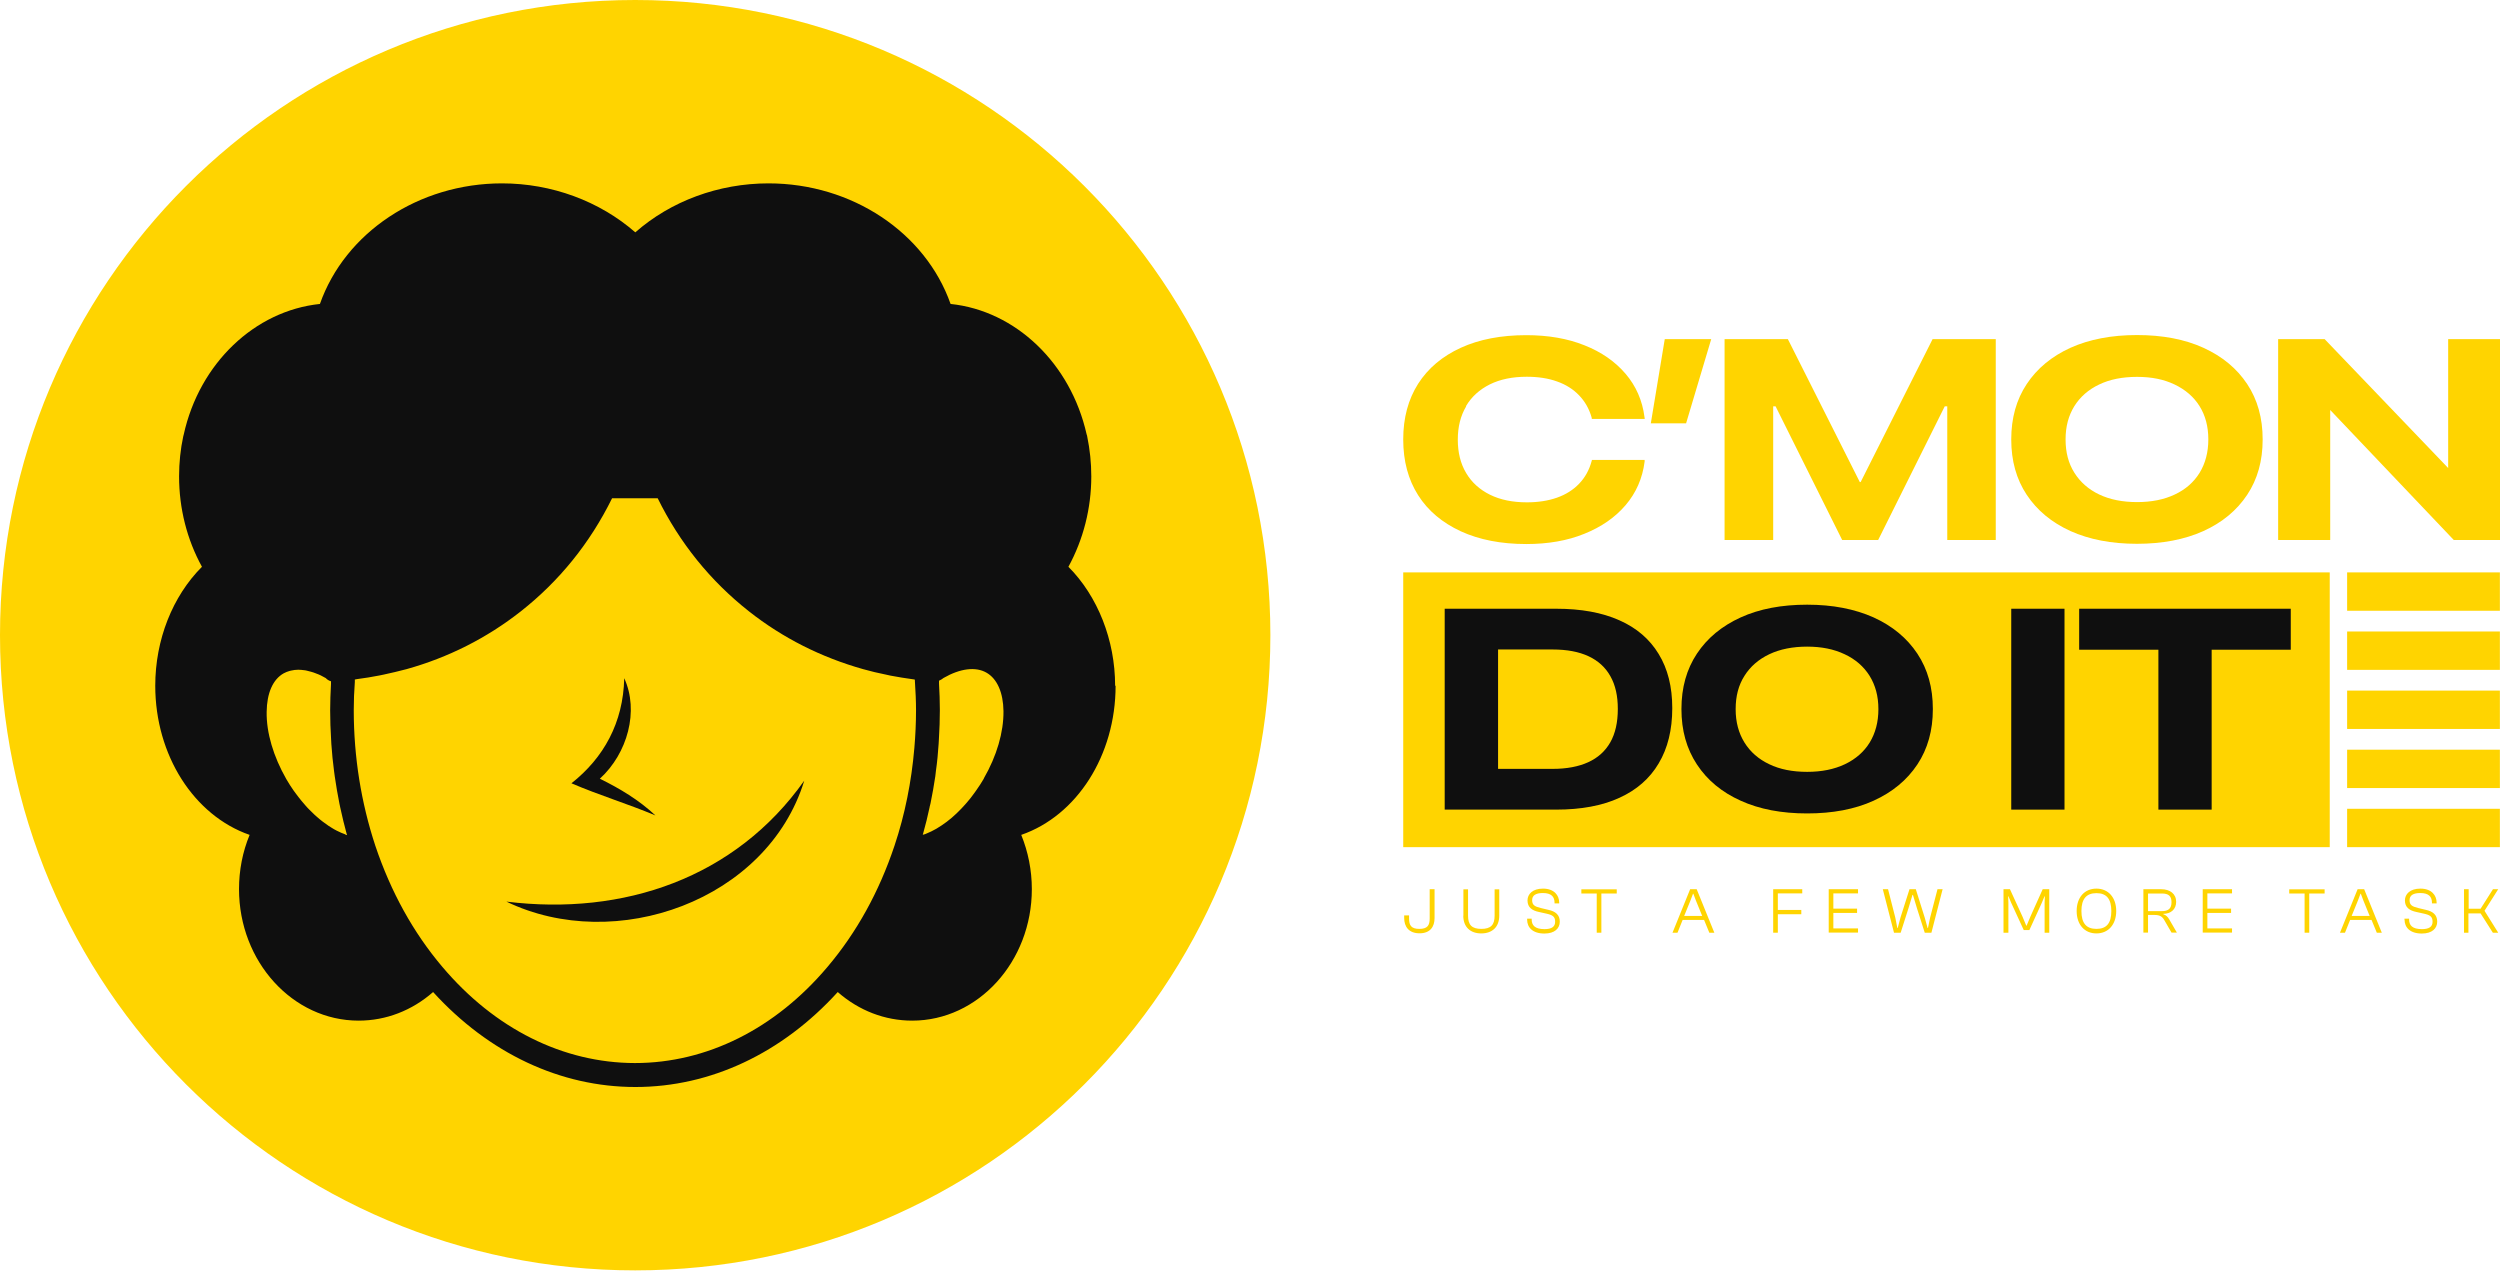
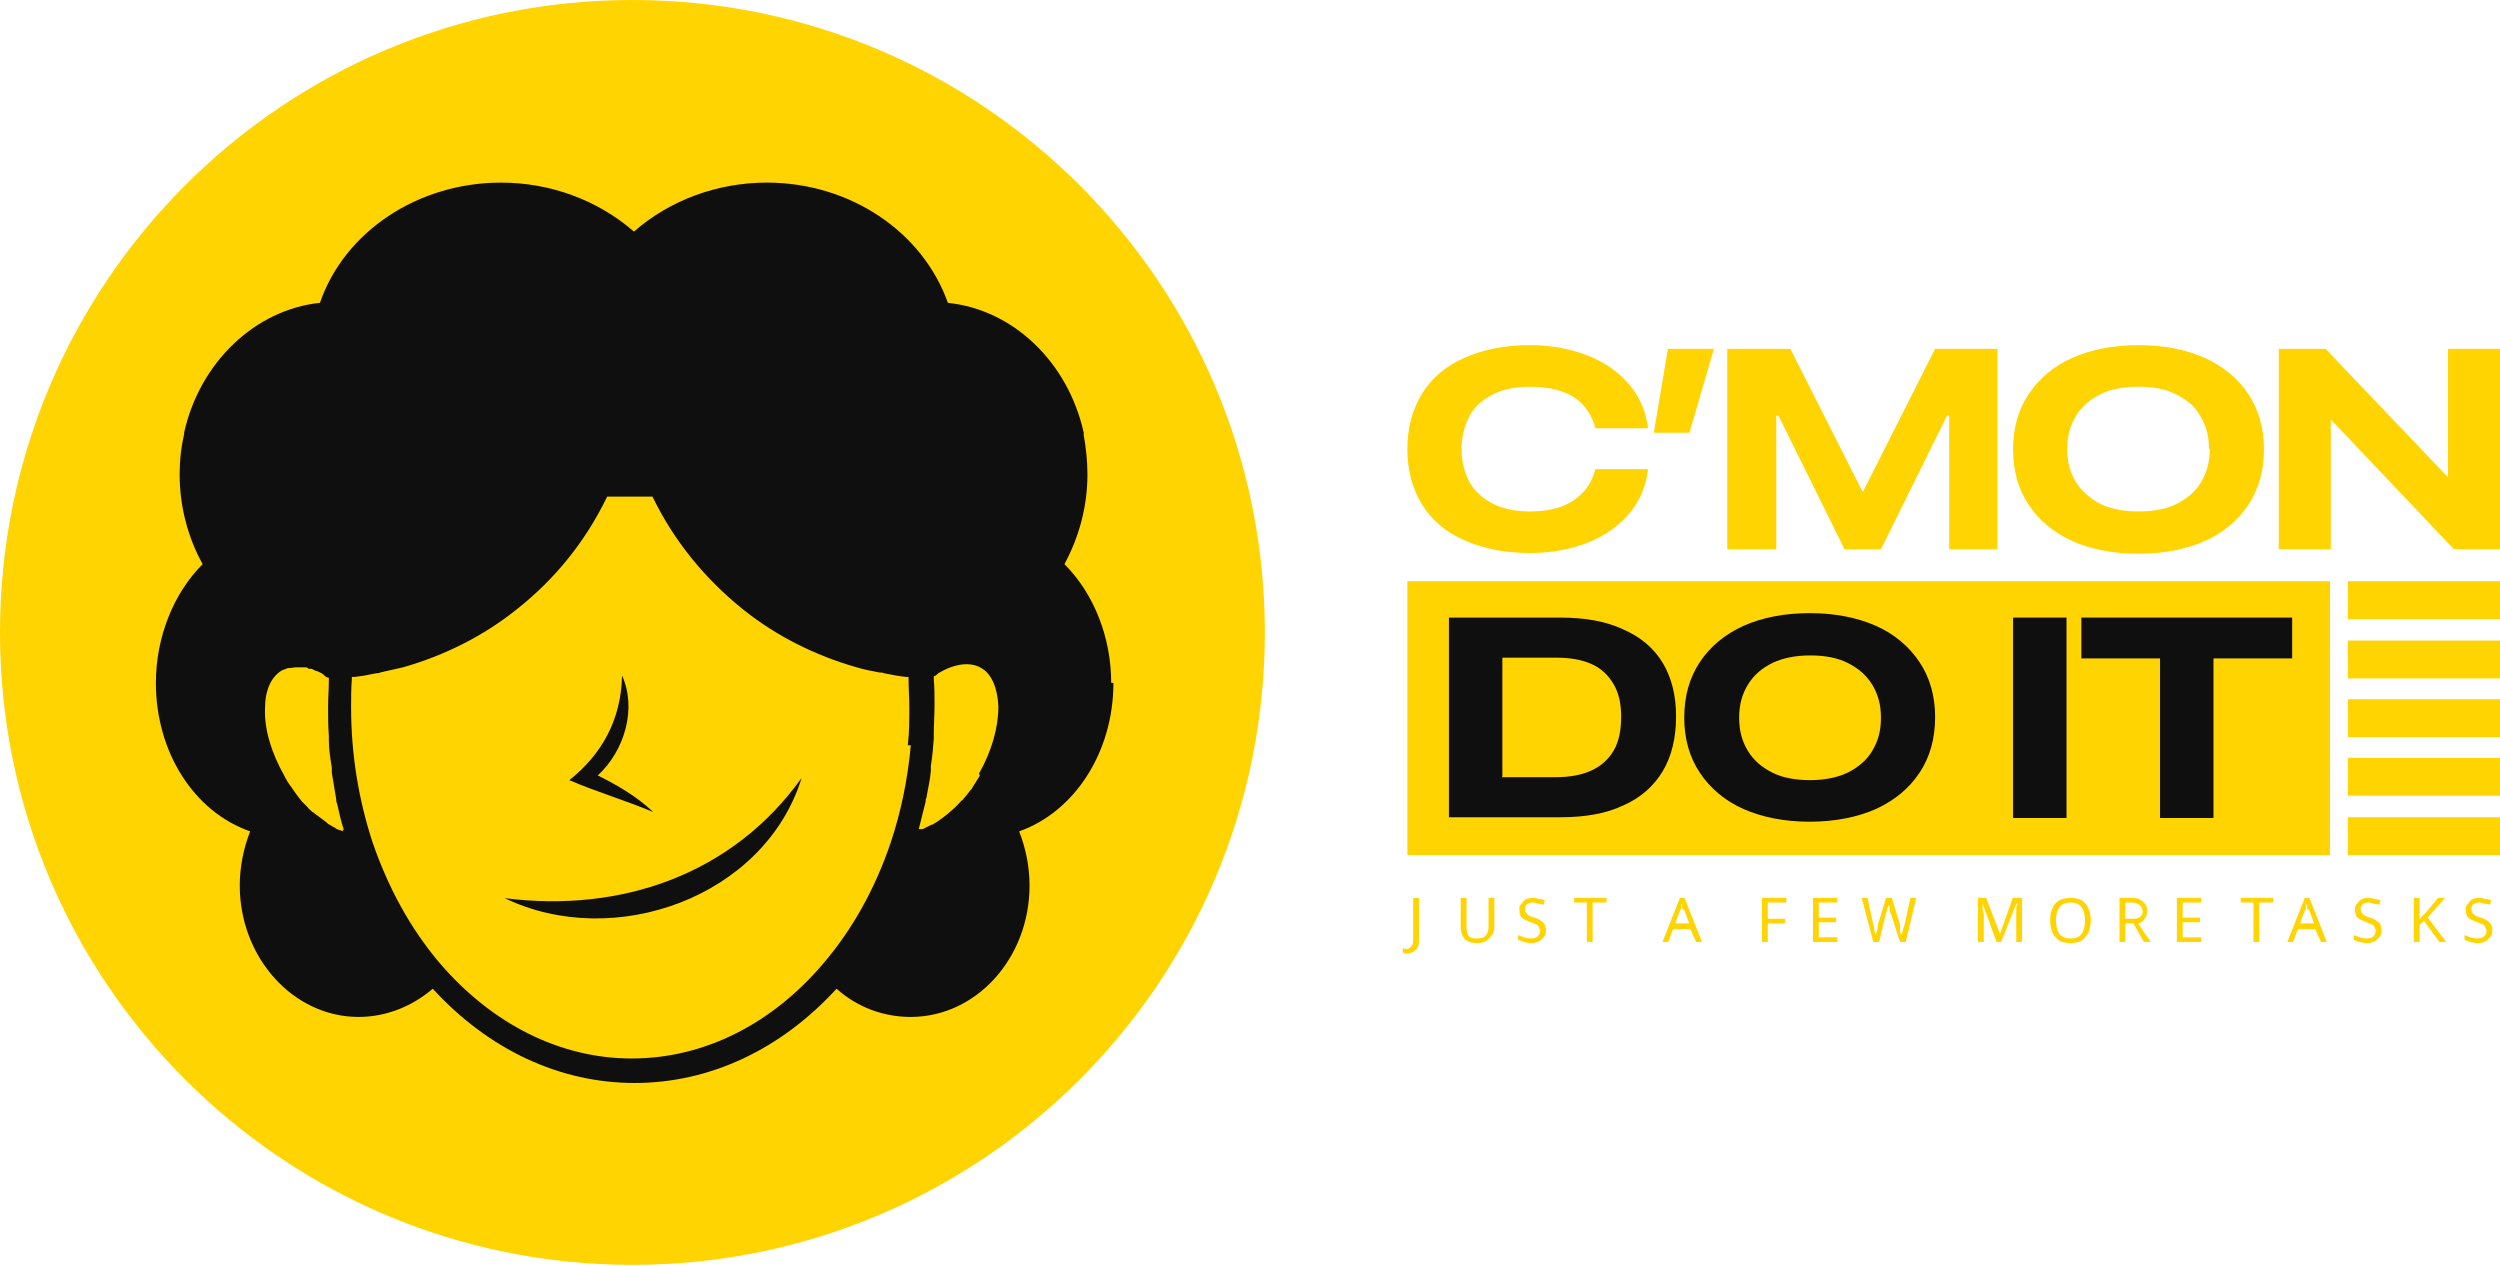
- <svg xmlns="http://www.w3.org/2000/svg" id="Layer_2" data-name="Layer 2" viewBox="0 0 209.82 106.62">
+ <svg xmlns="http://www.w3.org/2000/svg" id="Layer_2" data-name="Layer 2" viewBox="0 0 33.68 17.05">
  <defs>
    <style>
-       .cls-1 {
+       .cls-1, .cls-2 {
        fill: #ffd400;
      }

+       .cls-3 {
+         letter-spacing: .32em;
+       }
+ 
+       .cls-4 {
+         letter-spacing: .32em;
+       }
+ 
+       .cls-5 {
+         letter-spacing: .3em;
+       }
+ 
+       .cls-6 {
+         letter-spacing: .29em;
+       }
+ 
+       .cls-7 {
+         letter-spacing: .29em;
+       }
+ 
+       .cls-8 {
+         letter-spacing: .29em;
+       }
+ 
      .cls-2 {
+         font-family: Manrope-Regular, Manrope;
+         font-size: .82px;
+       }
+ 
+       .cls-9 {
        fill: #0f0f0f;
      }
    </style>
  </defs>
  <g id="Layer_1-2" data-name="Layer 1">
    <g>
-       <circle class="cls-1" cx="53.31" cy="53.31" r="53.31" />
-       <path class="cls-2" d="M93.61,57.55h-.02c0-3.83-1.46-7.51-3.92-9.98,1.25-2.29,1.92-4.9,1.92-7.59,0-1.14-.12-2.27-.34-3.33,0-.07-.03-.13-.05-.19-1.34-5.97-5.96-10.38-11.42-10.95-2.11-5.99-8.28-10.12-15.28-10.12-4.19,0-8.2,1.49-11.18,4.11-3-2.62-7.02-4.11-11.19-4.11-7,0-13.17,4.13-15.28,10.12-5.47.57-10.11,4.98-11.43,10.96-.02.05-.03.11-.04.15-.23,1.07-.35,2.21-.35,3.36,0,2.69.66,5.3,1.92,7.59-2.47,2.47-3.92,6.13-3.92,9.98,0,5.85,3.26,10.9,7.92,12.52-.59,1.43-.89,2.97-.89,4.55,0,6.09,4.51,11.04,10.04,11.04,2.3,0,4.48-.85,6.25-2.4,4.68,5.14,10.68,7.97,16.98,7.97s12.31-2.83,16.98-7.97c1.78,1.56,3.96,2.4,6.25,2.4,5.53,0,10.04-4.95,10.04-11.04,0-1.58-.31-3.13-.89-4.55,4.66-1.61,7.92-6.66,7.92-12.52ZM28.99,70.03c-.12-.04-.24-.09-.36-.14-.13-.06-.25-.12-.38-.18-.14-.07-.28-.15-.42-.24-.09-.05-.18-.12-.27-.17-.32-.22-.66-.47-.98-.76-.06-.05-.12-.1-.17-.15-.14-.13-.29-.28-.43-.42-.11-.11-.22-.22-.32-.34-.12-.13-.24-.27-.35-.41-.13-.16-.27-.33-.4-.51-.09-.12-.18-.23-.26-.35-.22-.31-.42-.63-.62-.97-1.08-1.89-1.68-3.89-1.65-5.65.02-1.57.52-2.72,1.43-3.23.16-.09.33-.15.5-.2.04-.01.09-.02.13-.03.18-.04.37-.07.57-.07h.05c.15,0,.31.02.48.04.06,0,.12.02.18.03.13.03.26.06.39.1.07.02.13.04.2.06.14.05.28.1.42.16.06.03.12.05.18.08.14.07.29.15.43.23.12.13.27.22.44.27v.23c-.04.73-.07,1.47-.07,2.21,0,.82.03,1.64.08,2.45,0,.13.01.25.02.38.05.77.13,1.54.23,2.3.02.15.04.29.06.44.11.76.24,1.52.39,2.27.02.11.05.22.07.33.16.74.34,1.49.54,2.22h.01s.02.05.02.08c-.05-.02-.09-.02-.14-.04ZM76.74,62.78c-.24,2.82-.79,5.58-1.67,8.21-1.29,3.86-3.18,7.28-5.62,10.16-4.39,5.2-10.13,8.07-16.17,8.07h.01c-6.03-.01-11.77-2.87-16.17-8.08-2.44-2.88-4.32-6.29-5.62-10.16-1.19-3.61-1.81-7.45-1.81-11.38,0-.79.03-1.57.09-2.36,0-.07,0-.14,0-.21.05,0,.1-.02.16-.03.65-.08,1.28-.19,1.91-.31.11-.02.23-.05.34-.07.65-.14,1.29-.29,1.93-.46,3.51-.98,6.74-2.61,9.59-4.85,3.24-2.55,5.81-5.74,7.66-9.49h3.83c1.84,3.74,4.42,6.94,7.66,9.49,2.84,2.24,6.07,3.86,9.58,4.85.63.18,1.27.33,1.92.46.12.03.24.05.36.08.62.12,1.25.22,1.9.31.06,0,.11.02.16.03,0,.07,0,.14.01.21.05.78.09,1.56.09,2.36,0,1.06-.05,2.13-.14,3.17ZM82.57,65.35c-.2.34-.41.67-.64.99-.06.09-.12.17-.18.25-.17.24-.35.47-.54.69-.06.07-.12.14-.18.21-.22.25-.45.49-.68.71-.02.02-.04.04-.07.07-.54.52-1.1.93-1.67,1.27-.03.02-.06.03-.09.05-.24.14-.48.25-.72.35-.05.02-.09.04-.14.06-.07.03-.14.04-.21.06,0-.04.01-.05.02-.08.21-.73.39-1.49.55-2.23v-.02c.03-.11.06-.21.08-.32.15-.75.29-1.51.4-2.27.01-.15.03-.29.05-.44.11-.76.18-1.53.23-2.3,0-.12.02-.25.02-.37.05-.81.08-1.63.08-2.45,0-.75-.03-1.48-.07-2.2v-.25s.02,0,.02-.01c.13-.06.26-.13.36-.22,1.39-.8,2.7-.97,3.61-.44.89.51,1.4,1.67,1.42,3.22.02,1.76-.56,3.76-1.65,5.65Z" />
-       <path class="cls-2" d="M42.5,75.67c9.84,1.22,19.23-1.99,25-10.15-3.1,10.08-15.85,14.57-25,10.15h0Z" />
-       <path class="cls-2" d="M50.35,65.35c2.32-2.12,3.3-5.69,2.04-8.43-.08,3.74-1.73,6.69-4.43,8.82,2.32,1,4.7,1.71,7.05,2.7-1.37-1.29-2.99-2.26-4.66-3.08Z" />
-       <rect class="cls-1" x="117.77" y="48.04" width="77.76" height="23.06" />
-       <rect class="cls-1" x="196.99" y="48.04" width="12.82" height="3.22" />
-       <rect class="cls-1" x="196.99" y="53" width="12.82" height="3.22" />
-       <rect class="cls-1" x="196.99" y="57.96" width="12.82" height="3.22" />
-       <rect class="cls-1" x="196.99" y="62.92" width="12.82" height="3.22" />
-       <rect class="cls-1" x="196.99" y="67.88" width="12.82" height="3.22" />
-       <path class="cls-1" d="M123.04,34.08c.47-.79,1.14-1.39,2-1.82.87-.43,1.9-.64,3.1-.64.96,0,1.81.13,2.55.4.74.26,1.35.65,1.84,1.16.49.51.84,1.12,1.05,1.85l.02.13h4.44l-.02-.15c-.18-1.4-.71-2.61-1.59-3.64-.88-1.03-2.03-1.83-3.45-2.39-1.42-.57-3.05-.85-4.88-.85-2.12,0-3.95.35-5.5,1.06-1.55.71-2.74,1.71-3.58,3.02-.83,1.31-1.25,2.86-1.25,4.67h0c0,1.82.42,3.37,1.25,4.68.83,1.31,2.03,2.31,3.58,3.03,1.55.71,3.38,1.07,5.5,1.07,1.82,0,3.45-.28,4.87-.86,1.42-.57,2.58-1.37,3.46-2.4.88-1.03,1.42-2.25,1.6-3.66v-.14s-4.42,0-4.42,0l-.03.11c-.2.74-.55,1.37-1.05,1.89-.5.52-1.12.91-1.86,1.17-.74.26-1.58.39-2.52.39-1.2,0-2.23-.21-3.1-.64s-1.54-1.04-2-1.82c-.47-.79-.7-1.72-.7-2.8h0c0-1.08.23-2,.7-2.79Z" />
-       <polygon class="cls-1" points="138.55 35.53 141.51 35.53 143.62 28.46 139.72 28.46 138.55 35.53" />
-       <polygon class="cls-1" points="156.16 40.46 156.09 40.46 150.05 28.46 144.74 28.46 144.74 45.32 148.82 45.32 148.82 34.1 149.02 34.1 154.61 45.32 157.63 45.32 163.22 34.1 163.43 34.1 163.43 45.32 167.5 45.32 167.5 28.46 162.2 28.46 156.16 40.46" />
-       <path class="cls-1" d="M184.93,29.19c-1.58-.72-3.44-1.07-5.58-1.07s-4,.36-5.58,1.07c-1.58.72-2.8,1.73-3.67,3.04-.87,1.31-1.3,2.86-1.3,4.64v.02c0,1.78.43,3.33,1.3,4.64.87,1.31,2.09,2.32,3.67,3.04,1.58.71,3.44,1.07,5.58,1.07s4-.36,5.58-1.07c1.58-.72,2.8-1.73,3.67-3.04s1.3-2.85,1.3-4.64v-.02c0-1.78-.43-3.33-1.3-4.64-.87-1.31-2.09-2.32-3.67-3.04ZM185.34,36.89c0,1.07-.25,2-.73,2.79-.49.79-1.18,1.4-2.08,1.82-.9.43-1.96.64-3.17.64s-2.28-.21-3.18-.64c-.9-.43-1.59-1.04-2.08-1.82-.5-.79-.74-1.72-.74-2.79v-.02c0-1.08.25-2,.74-2.79.49-.78,1.19-1.39,2.08-1.81.89-.43,1.95-.64,3.18-.64s2.25.21,3.15.64c.9.43,1.6,1.03,2.09,1.81.49.78.74,1.71.74,2.79v.02Z" />
-       <polygon class="cls-1" points="205.47 28.46 205.47 39.28 195.1 28.46 191.2 28.46 191.2 45.32 195.57 45.32 195.57 34.41 195.57 34.41 205.94 45.32 209.82 45.32 209.82 28.46 205.47 28.46" />
-       <path class="cls-2" d="M121.25,67.95v-16.86h9.36c2.09,0,3.85.32,5.3.97,1.45.64,2.55,1.59,3.3,2.83.76,1.24,1.14,2.75,1.14,4.53v.02c0,1.81-.38,3.36-1.14,4.63-.75,1.27-1.85,2.23-3.3,2.89-1.44.66-3.21.99-5.3.99h-9.36ZM125.73,64.53h4.58c1.18,0,2.18-.19,2.99-.56s1.43-.93,1.85-1.67c.42-.74.63-1.67.63-2.79v-.02c0-1.08-.2-1.99-.62-2.73-.41-.74-1.02-1.3-1.83-1.68-.81-.38-1.82-.57-3.02-.57h-4.58v10.04Z" />
-       <path class="cls-2" d="M151.67,68.27c-2.14,0-4-.35-5.58-1.07-1.58-.71-2.8-1.72-3.67-3.04s-1.3-2.86-1.3-4.64v-.02c0-1.78.43-3.33,1.3-4.64.87-1.31,2.09-2.32,3.67-3.04,1.58-.72,3.44-1.07,5.58-1.07s3.99.36,5.58,1.07c1.58.72,2.8,1.73,3.67,3.04.87,1.31,1.3,2.86,1.3,4.64v.02c0,1.78-.43,3.33-1.3,4.64-.87,1.31-2.09,2.32-3.67,3.04-1.58.72-3.44,1.07-5.58,1.07ZM151.67,64.78c1.21,0,2.26-.21,3.17-.64.9-.43,1.6-1.04,2.08-1.82.48-.79.73-1.72.73-2.79v-.02c0-1.08-.25-2-.74-2.79-.49-.78-1.19-1.39-2.09-1.81-.9-.43-1.95-.64-3.15-.64s-2.28.21-3.18.64c-.9.43-1.59,1.03-2.08,1.81-.5.78-.74,1.71-.74,2.79v.02c0,1.07.25,2,.74,2.79.49.79,1.19,1.4,2.08,1.82.89.43,1.95.64,3.18.64Z" />
-       <path class="cls-2" d="M168.8,67.95v-16.86h4.47v16.86h-4.47Z" />
-       <path class="cls-2" d="M181.15,67.95v-13.42h-6.65v-3.44h17.76v3.44h-6.64v13.42h-4.47Z" />
-       <path class="cls-1" d="M117.85,77.06v-.23h.41v.26c0,.57.18.87.86.87s.87-.29.87-.87v-2.46h.41v2.42c0,.72-.36,1.28-1.26,1.28s-1.29-.56-1.29-1.28Z" />
-       <path class="cls-1" d="M122.82,76.85v-2.21h.39v2.21c0,.78.32,1.11,1.12,1.11s1.11-.34,1.11-1.11v-2.21h.39v2.21c0,.95-.59,1.49-1.51,1.49s-1.51-.54-1.51-1.49Z" />
-       <path class="cls-1" d="M128.17,77.18v-.08h.38v.06c0,.5.27.82,1.08.82.6,0,.89-.2.89-.62s-.19-.56-.73-.68l-.63-.14c-.57-.12-.96-.38-.96-.97,0-.53.43-.99,1.3-.99.95,0,1.36.58,1.36,1.17v.07h-.39v-.05c0-.5-.26-.82-.98-.82-.6,0-.9.2-.9.6s.2.53.73.66l.63.15c.6.13.96.42.96.99s-.43,1-1.29,1c-1.01,0-1.45-.53-1.45-1.16Z" />
-       <path class="cls-1" d="M134.01,78.28v-3.29h-1.29v-.35h2.97v.35h-1.29v3.29h-.39Z" />
-       <path class="cls-1" d="M140.37,78.28l1.48-3.65h.55l1.48,3.65h-.42l-.44-1.07h-1.8l-.43,1.07h-.41ZM141.35,76.87h1.51l-.53-1.3-.21-.56h-.03l-.21.56-.53,1.3Z" />
-       <path class="cls-1" d="M148.82,78.28v-3.65h2.44v.35h-2.05v1.39h1.97v.36h-1.97v1.55h-.39Z" />
-       <path class="cls-1" d="M153.48,78.28v-3.65h2.46v.35h-2.07v1.28h1.99v.36h-1.99v1.3h2.07v.35h-2.46Z" />
-       <path class="cls-1" d="M158.96,78.28l-.94-3.65h.44l.61,2.39.17.87h.03l.23-.87.76-2.39h.53l.75,2.39.24.87h.03l.18-.87.62-2.39h.43l-.94,3.65h-.56l-.65-2.04-.34-1.13h-.04l-.34,1.13-.65,2.04h-.56Z" />
-       <path class="cls-1" d="M168.15,78.28v-3.65h.54l1.04,2.27.33.79h.03l.33-.79,1.02-2.27h.55v3.65h-.39v-2.52l.02-.53h-.03l-.22.53-1.05,2.3h-.47l-1.06-2.3-.22-.53h-.03l.02.53v2.52h-.39Z" />
-       <path class="cls-1" d="M174.29,76.46c0-1.14.66-1.88,1.66-1.88s1.66.75,1.66,1.88-.66,1.88-1.66,1.88-1.66-.74-1.66-1.88ZM177.2,76.46c0-1.01-.4-1.5-1.25-1.5s-1.26.49-1.26,1.5.4,1.5,1.26,1.5,1.25-.49,1.25-1.5Z" />
-       <path class="cls-1" d="M179.89,78.28v-3.65h1.49c.75,0,1.26.39,1.26,1.06,0,.62-.43,1-1.08,1.01v.03c.23.07.38.22.51.45l.63,1.09h-.45l-.59-1.02c-.18-.32-.37-.46-.85-.46h-.53v1.48h-.39ZM180.28,76.47h1.16c.56,0,.81-.23.81-.75s-.25-.73-.81-.73h-1.16v1.48Z" />
-       <path class="cls-1" d="M184.87,78.28v-3.65h2.46v.35h-2.07v1.28h1.99v.36h-1.99v1.3h2.07v.35h-2.46Z" />
-       <path class="cls-1" d="M193.42,78.28v-3.29h-1.29v-.35h2.97v.35h-1.29v3.29h-.39Z" />
-       <path class="cls-1" d="M196.39,78.28l1.48-3.65h.55l1.48,3.65h-.42l-.44-1.07h-1.8l-.43,1.07h-.41ZM197.37,76.87h1.51l-.53-1.3-.21-.56h-.03l-.21.56-.53,1.3Z" />
-       <path class="cls-1" d="M201.8,77.18v-.08h.39v.06c0,.5.27.82,1.08.82.6,0,.89-.2.89-.62s-.19-.56-.73-.68l-.63-.14c-.57-.12-.96-.38-.96-.97,0-.53.43-.99,1.3-.99.95,0,1.36.58,1.36,1.17v.07h-.39v-.05c0-.5-.26-.82-.98-.82-.6,0-.9.2-.9.6s.2.53.73.66l.63.15c.6.13.96.42.96.99s-.43,1-1.29,1c-1.01,0-1.45-.53-1.45-1.16Z" />
-       <path class="cls-1" d="M206.8,78.28v-3.65h.39v1.64h1l1.04-1.64h.44l-1.15,1.81,1.15,1.84h-.45l-1.03-1.62h-1.02v1.62h-.39Z" />
+       <g>
+         <circle class="cls-1" cx="8.52" cy="8.52" r="8.52" />
+         <path class="cls-9" d="M14.97,9.2h0c0-.61-.23-1.2-.63-1.6.2-.37.31-.78.31-1.21,0-.18-.02-.36-.05-.53,0-.01,0-.02,0-.03-.21-.95-.95-1.66-1.83-1.75-.34-.96-1.32-1.62-2.44-1.62-.67,0-1.31.24-1.79.66-.48-.42-1.12-.66-1.79-.66-1.12,0-2.11.66-2.44,1.62-.87.09-1.62.8-1.83,1.75,0,0,0,.02,0,.02-.04.17-.06.35-.06.54,0,.43.11.85.31,1.21-.39.39-.63.98-.63,1.6,0,.94.52,1.74,1.27,2-.09.23-.14.48-.14.73,0,.97.72,1.77,1.6,1.77.37,0,.72-.14,1-.38.75.82,1.71,1.27,2.72,1.27s1.97-.45,2.72-1.27c.28.25.63.38,1,.38.88,0,1.6-.79,1.6-1.77,0-.25-.05-.5-.14-.73.74-.26,1.27-1.06,1.27-2ZM4.63,11.2s-.04-.01-.06-.02c-.02,0-.04-.02-.06-.03-.02-.01-.04-.02-.07-.04-.01,0-.03-.02-.04-.03-.05-.04-.11-.08-.16-.12,0,0-.02-.02-.03-.02-.02-.02-.05-.04-.07-.07-.02-.02-.04-.04-.05-.05-.02-.02-.04-.04-.06-.07-.02-.03-.04-.05-.06-.08-.01-.02-.03-.04-.04-.06-.04-.05-.07-.1-.1-.16-.17-.3-.27-.62-.26-.9,0-.25.08-.43.23-.52.03-.01.05-.02.08-.03,0,0,.01,0,.02,0,.03,0,.06-.01.09-.01h0s.05,0,.08,0c0,0,.02,0,.03,0,.02,0,.04,0,.06.02.01,0,.02,0,.03,0,.02,0,.04.02.07.03,0,0,.02,0,.03.01.02.01.05.02.07.04.02.02.04.04.07.04v.04c0,.12-.01.23-.01.35,0,.13,0,.26.01.39,0,.02,0,.04,0,.06,0,.12.02.25.04.37,0,.02,0,.05,0,.07.02.12.04.24.06.36,0,.02,0,.04.01.05.03.12.05.24.09.35h0s0,0,0,.01c0,0-.01,0-.02,0ZM12.27,10.04c-.04.45-.13.89-.27,1.31-.21.62-.51,1.16-.9,1.62-.7.83-1.62,1.29-2.59,1.29h0c-.96,0-1.88-.46-2.59-1.29-.39-.46-.69-1.01-.9-1.62-.19-.58-.29-1.19-.29-1.82,0-.13,0-.25.01-.38,0-.01,0-.02,0-.03,0,0,.02,0,.03,0,.1-.01.21-.03.3-.05.02,0,.04,0,.05-.01.1-.02.21-.05.31-.07.56-.16,1.08-.42,1.53-.78.52-.41.93-.92,1.22-1.52h.61c.29.6.71,1.11,1.22,1.52.45.36.97.62,1.53.78.1.03.2.05.31.07.02,0,.04,0,.06.01.1.02.2.04.3.05,0,0,.02,0,.03,0,0,.01,0,.02,0,.03,0,.13.01.25.01.38,0,.17,0,.34-.02.51ZM13.2,10.45c-.03.05-.07.11-.1.16,0,.01-.02.03-.03.04-.03.04-.06.08-.09.11,0,.01-.02.02-.03.03-.04.04-.07.08-.11.11,0,0,0,0-.01.01-.09.08-.18.15-.27.2,0,0,0,0-.01,0-.04.02-.08.04-.12.06,0,0-.01,0-.02,0-.01,0-.02,0-.03,0,0,0,0,0,0-.01.03-.12.06-.24.09-.36h0s0-.04.01-.05c.02-.12.05-.24.06-.36,0-.02,0-.05,0-.07.02-.12.03-.24.04-.37,0-.02,0-.04,0-.06,0-.13.01-.26.01-.39,0-.12,0-.24-.01-.35v-.04s0,0,0,0c.02,0,.04-.02.06-.04.22-.13.43-.16.58-.07.14.08.22.27.23.52,0,.28-.09.6-.26.9Z" />
+         <path class="cls-9" d="M6.8,12.1c1.57.2,3.07-.32,4-1.62-.5,1.61-2.53,2.33-4,1.62h0Z" />
+         <path class="cls-9" d="M8.05,10.45c.37-.34.53-.91.33-1.35-.01.6-.28,1.07-.71,1.41.37.16.75.27,1.13.43-.22-.21-.48-.36-.74-.49Z" />
+       </g>
+       <rect class="cls-1" x="18.96" y="7.83" width="12.43" height="3.69" />
+       <rect class="cls-1" x="31.63" y="7.83" width="2.05" height=".51" />
+       <rect class="cls-1" x="31.63" y="8.63" width="2.05" height=".51" />
+       <rect class="cls-1" x="31.63" y="9.42" width="2.05" height=".51" />
+       <rect class="cls-1" x="31.63" y="10.21" width="2.05" height=".51" />
+       <rect class="cls-1" x="31.63" y="11.01" width="2.05" height=".51" />
+       <g>
+         <path class="cls-1" d="M19.8,5.6c.07-.13.18-.22.32-.29s.3-.1.5-.1c.15,0,.29.02.41.06.12.04.22.1.29.18.08.08.13.18.17.3v.02h.71v-.02c-.03-.22-.12-.42-.26-.58-.14-.16-.32-.29-.55-.38-.23-.09-.49-.14-.78-.14-.34,0-.63.06-.88.17-.25.11-.44.27-.57.48-.13.21-.2.46-.2.75h0c0,.29.07.54.2.75.13.21.32.37.57.48.25.11.54.17.88.17.29,0,.55-.05.78-.14.23-.09.41-.22.55-.38.14-.16.23-.36.26-.59v-.02s-.71,0-.71,0v.02c-.04.12-.09.22-.17.3-.08.08-.18.15-.3.19-.12.04-.25.06-.4.06-.19,0-.36-.03-.5-.1s-.25-.17-.32-.29c-.07-.13-.11-.28-.11-.45h0c0-.17.04-.32.11-.45Z" />
+         <polygon class="cls-1" points="22.28 5.83 22.76 5.83 23.09 4.7 22.47 4.7 22.28 5.83" />
+         <polygon class="cls-1" points="25.1 6.62 25.09 6.62 24.12 4.7 23.27 4.7 23.27 7.4 23.93 7.4 23.93 5.6 23.96 5.6 24.85 7.4 25.34 7.4 26.23 5.6 26.26 5.6 26.26 7.4 26.91 7.4 26.91 4.7 26.07 4.7 25.1 6.62" />
+         <path class="cls-1" d="M29.7,4.82c-.25-.11-.55-.17-.89-.17s-.64.06-.89.17c-.25.11-.45.28-.59.49-.14.21-.21.46-.21.74h0c0,.29.07.54.21.75s.33.37.59.49c.25.11.55.17.89.17s.64-.06.89-.17c.25-.11.45-.28.59-.49s.21-.46.21-.74h0c0-.29-.07-.54-.21-.75-.14-.21-.33-.37-.59-.49ZM29.77,6.05c0,.17-.04.32-.12.45-.08.13-.19.22-.33.29-.14.07-.31.1-.51.1s-.36-.03-.51-.1c-.14-.07-.25-.17-.33-.29-.08-.13-.12-.27-.12-.45h0c0-.18.04-.32.12-.45.08-.13.19-.22.33-.29.14-.07.31-.1.51-.1s.36.03.5.1c.14.07.26.16.33.29.08.13.12.27.12.45h0Z" />
+         <polygon class="cls-1" points="32.98 4.7 32.98 6.43 31.33 4.7 30.7 4.7 30.7 7.4 31.4 7.4 31.4 5.65 31.4 5.65 33.06 7.4 33.68 7.4 33.68 4.7 32.98 4.7" />
+       </g>
+       <g>
+         <path class="cls-9" d="M19.52,11.02v-2.7h1.5c.33,0,.62.05.85.16.23.1.41.25.53.45.12.2.18.44.18.72h0c0,.29-.06.54-.18.74-.12.2-.3.36-.53.46-.23.11-.51.16-.85.16h-1.5ZM20.23,10.47h.73c.19,0,.35-.03.48-.09s.23-.15.3-.27c.07-.12.1-.27.1-.45h0c0-.18-.03-.32-.1-.44-.07-.12-.16-.21-.29-.27-.13-.06-.29-.09-.48-.09h-.73v1.6Z" />
+         <path class="cls-9" d="M24.38,11.07c-.34,0-.64-.06-.89-.17-.25-.11-.45-.28-.59-.49s-.21-.46-.21-.74h0c0-.29.07-.54.21-.75.14-.21.33-.37.59-.49.25-.11.55-.17.89-.17s.64.06.89.17c.25.11.45.28.59.49.14.21.21.46.21.74h0c0,.29-.07.54-.21.75s-.33.37-.59.49c-.25.11-.55.17-.89.17ZM24.38,10.51c.19,0,.36-.03.51-.1.14-.07.26-.17.33-.29.08-.13.12-.27.12-.45h0c0-.18-.04-.32-.12-.45-.08-.13-.19-.22-.33-.29-.14-.07-.31-.1-.5-.1s-.36.03-.51.1c-.14.07-.25.16-.33.29-.08.13-.12.27-.12.45h0c0,.18.04.32.12.45.08.13.19.22.33.29.14.07.31.1.51.1Z" />
+         <path class="cls-9" d="M27.12,11.02v-2.7h.72v2.7h-.72Z" />
+         <path class="cls-9" d="M29.1,11.02v-2.15h-1.06v-.55h2.84v.55h-1.06v2.15h-.72Z" />
+       </g>
+       <text class="cls-2" transform="translate(18.96 12.69)">
+         <tspan class="cls-3" x="0" y="0">J</tspan>
+         <tspan class="cls-7" x=".64" y="0">U</tspan>
+         <tspan class="cls-4" x="1.46" y="0">S</tspan>
+         <tspan class="cls-8" x="2.23" y="0">T</tspan>
+         <tspan class="cls-3" x="2.96" y="0" xml:space="preserve"> A FEW MORE </tspan>
+         <tspan class="cls-5" x="11.21" y="0">TA</tspan>
+         <tspan class="cls-4" x="12.72" y="0">S</tspan>
+         <tspan class="cls-6" x="13.48" y="0">K</tspan>
+         <tspan class="cls-3" x="14.21" y="0">S</tspan>
+       </text>
    </g>
  </g>
</svg>
